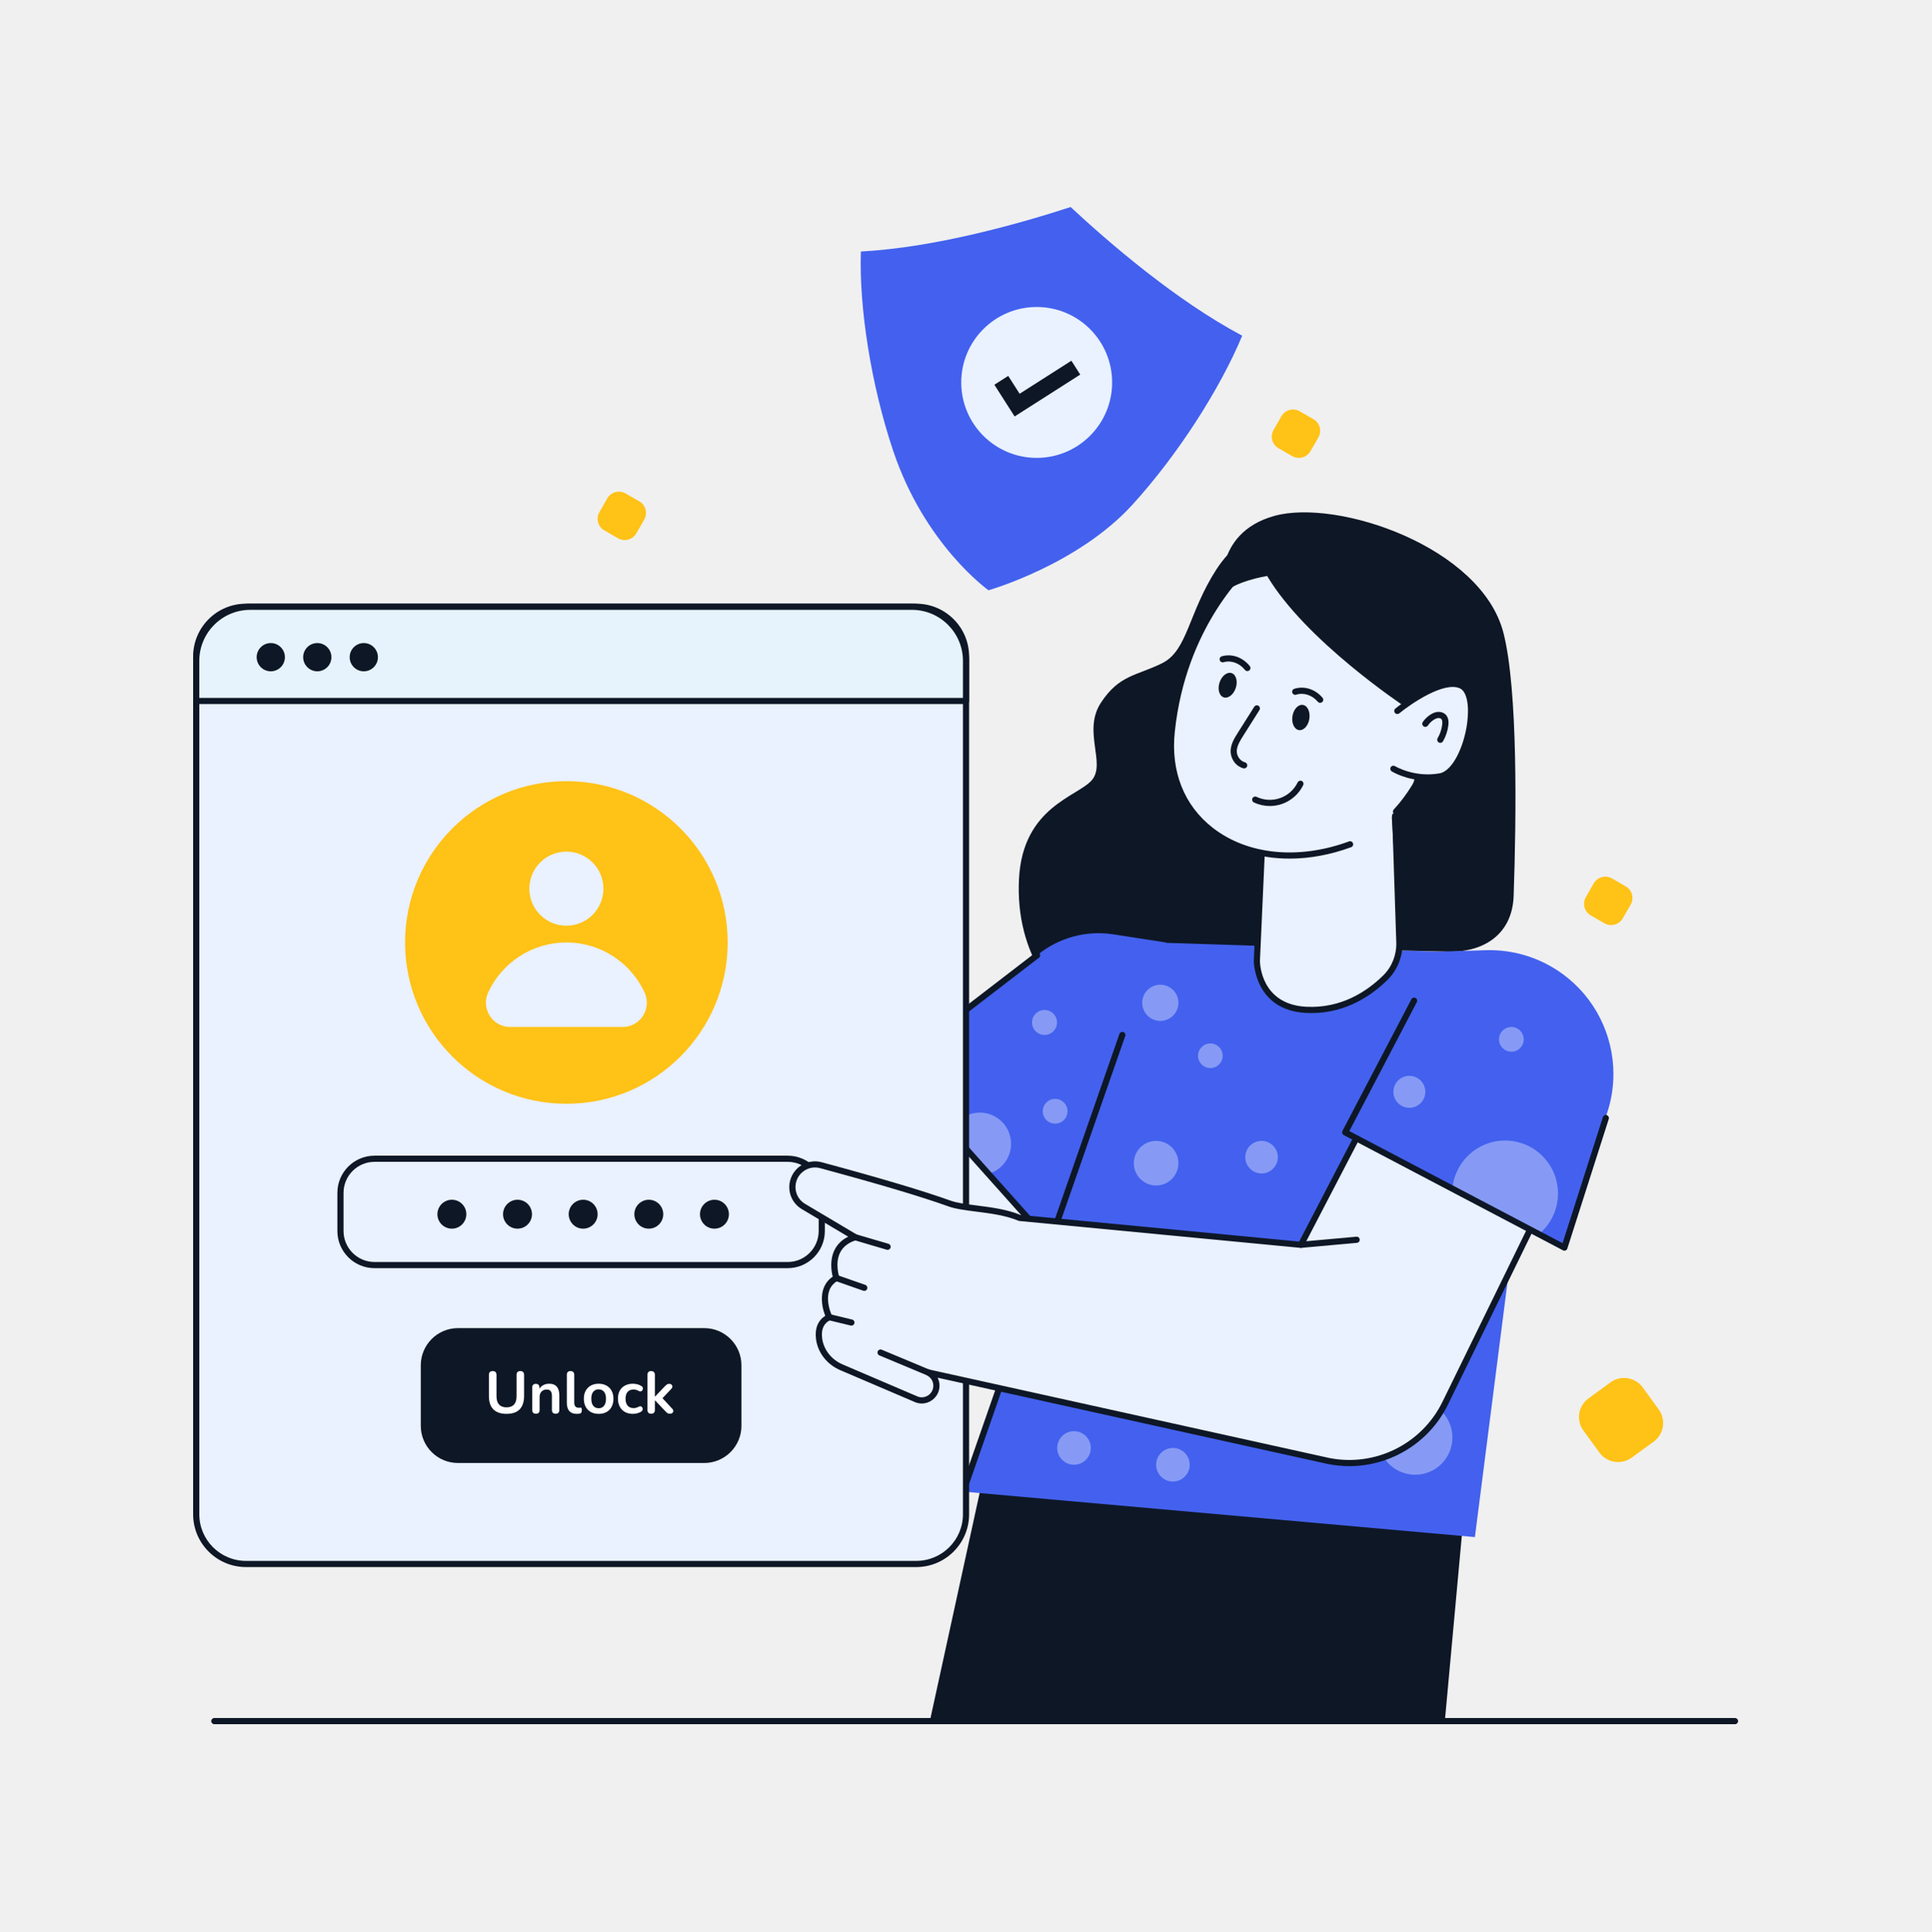
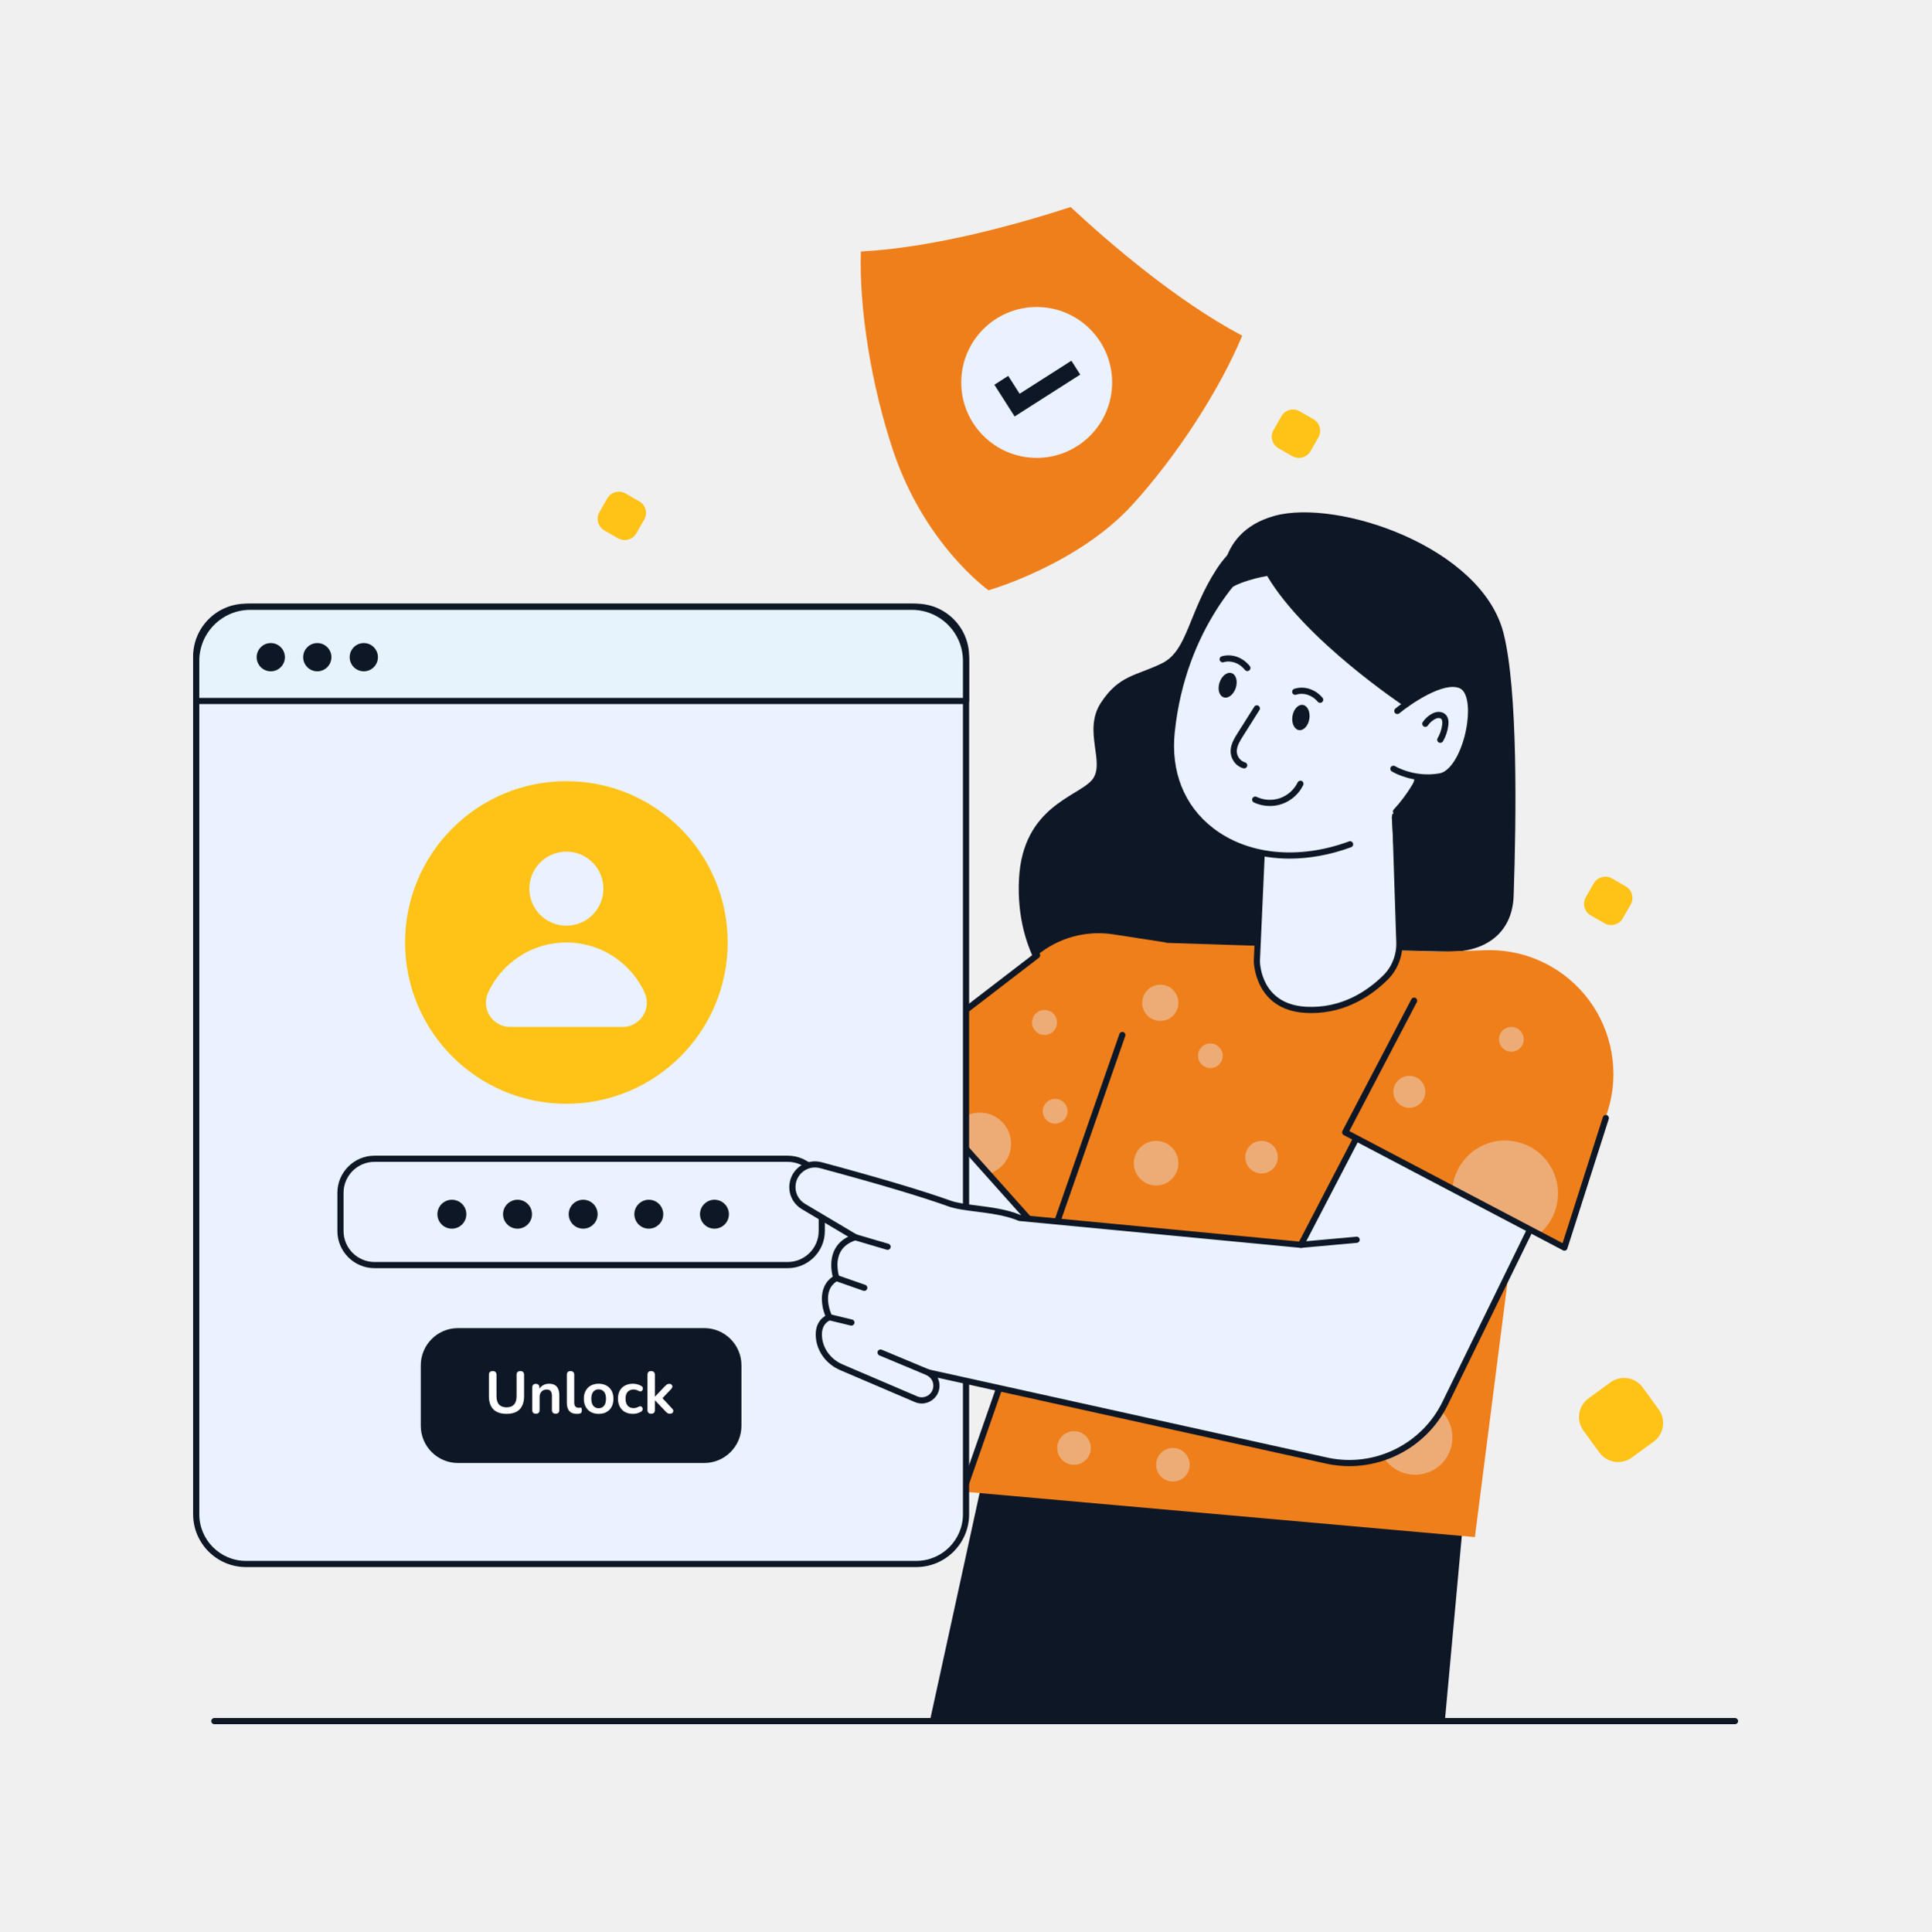
<svg xmlns="http://www.w3.org/2000/svg" width="522" height="522" viewBox="0 0 522 522" fill="none">
  <path d="M468.967 466.041H57.927C57.468 466.041 57.094 465.667 57.094 465.208C57.094 464.749 57.468 464.375 57.927 464.375H468.967C469.426 464.375 469.8 464.749 469.8 465.208C469.8 465.667 469.426 466.041 468.967 466.041Z" fill="#0E1726" />
  <path d="M350.082 139.435C350.082 139.435 336.485 142.015 328.822 153.852C321.159 165.689 321.036 175.839 314.115 179.263C307.193 182.687 302.495 182.385 297.553 189.973C292.608 197.56 298.912 206.211 295.204 210.765C291.495 215.319 276.416 217.897 275.426 237.627C274.436 257.356 284.697 273.14 302.618 280.425C320.541 287.71 374.679 260.088 374.679 260.088L358.735 165.842L350.082 139.435Z" fill="#0E1726" />
  <path d="M263.447 275.762L234.422 299.02L205.442 185.851L146.49 195.817L183.71 343.016C187.408 357.643 197.955 369.578 212.017 375.048C228.168 381.331 246.469 378.141 259.54 366.765L308.734 323.955" fill="#EAF1FF" />
  <path d="M228.966 379.07C223.167 379.07 217.325 378.005 211.717 375.823C197.433 370.267 186.661 358.077 182.905 343.219L145.682 196.019C145.625 195.794 145.665 195.554 145.792 195.359C145.92 195.165 146.122 195.032 146.352 194.994L205.305 185.028C205.728 184.957 206.144 185.222 206.25 185.642L234.91 297.561L262.927 275.111C263.284 274.825 263.81 274.881 264.098 275.24C264.387 275.599 264.328 276.123 263.969 276.411L234.944 299.67C234.722 299.847 234.426 299.897 234.159 299.81C233.889 299.72 233.685 299.501 233.616 299.225L204.826 186.799L147.521 196.485L184.521 342.81C188.145 357.146 198.537 368.908 212.32 374.27C228.235 380.461 246.117 377.341 258.995 366.135L308.189 323.325C308.533 323.022 309.061 323.059 309.364 323.406C309.667 323.753 309.629 324.279 309.283 324.582L260.09 367.392C251.282 375.055 240.212 379.07 228.966 379.07Z" fill="#0E1726" />
-   <path d="M327.175 285.897L295.692 349.22L267.164 317.269L257.054 305.948L241.235 288.24L280.328 258.202C286.073 253.468 293.56 251.403 300.925 252.547L315.133 254.746L327.175 285.897Z" fill="#4361EE" />
+   <path d="M327.175 285.897L295.692 349.22L267.164 317.269L257.054 305.948L241.235 288.24L280.328 258.202C286.073 253.468 293.56 251.403 300.925 252.547L315.133 254.746L327.175 285.897Z" fill="#ef7f1b" />
  <path opacity="0.4" d="M273.284 309.172C273.284 313.027 270.695 316.272 267.162 317.272L257.052 305.951C258.307 302.883 261.328 300.729 264.84 300.729C269.507 300.729 273.284 304.506 273.284 309.172Z" fill="#EAF1FF" />
  <path d="M295.688 350.057C295.452 350.057 295.227 349.957 295.066 349.779L240.607 288.797C240.452 288.624 240.377 288.394 240.398 288.165C240.419 287.933 240.538 287.722 240.72 287.582L279.813 257.544C280.181 257.262 280.703 257.333 280.982 257.696C281.262 258.062 281.193 258.584 280.83 258.866L242.448 288.357L295.49 347.752L326.426 285.532C326.63 285.12 327.127 284.951 327.543 285.156C327.954 285.36 328.123 285.862 327.919 286.273L296.434 349.596C296.31 349.842 296.072 350.013 295.799 350.051C295.761 350.055 295.726 350.057 295.688 350.057Z" fill="#0E1726" />
  <path d="M251.331 465.209L268.435 386.84L396.315 402.093L390.533 465.209H251.331Z" fill="#0E1726" />
-   <path d="M312.079 254.746L396.455 257.483C408.425 257.872 417.462 268.481 415.942 280.362L398.658 415.47L260.336 403.174L312.079 254.746Z" fill="#4361EE" />
+   <path d="M312.079 254.746L396.455 257.483C408.425 257.872 417.462 268.481 415.942 280.362L398.658 415.47L260.336 403.174L312.079 254.746Z" fill="#ef7f1b" />
  <path opacity="0.4" d="M382.511 398.616C388.071 398.616 392.579 394.108 392.579 388.548C392.579 382.987 388.071 378.479 382.511 378.479C376.95 378.479 372.442 382.987 372.442 388.548C372.442 394.108 376.95 398.616 382.511 398.616Z" fill="#EAF1FF" />
  <path d="M260.334 404.003C260.242 404.003 260.15 403.989 260.061 403.957C259.626 403.805 259.397 403.331 259.549 402.897L302.576 279.471C302.727 279.037 303.203 278.807 303.637 278.957C304.071 279.11 304.301 279.584 304.149 280.018L261.121 403.444C261.002 403.788 260.681 404.003 260.334 404.003Z" fill="#0E1726" />
  <path d="M339.722 259.747L341.43 221.62L376.909 214.227L378.239 254.702C378.356 258.25 377.024 261.704 374.504 264.203C370.378 268.293 363.057 273.519 352.924 272.947C339.711 272.204 339.722 259.747 339.722 259.747Z" fill="#EAF1FF" />
  <path d="M354.465 273.826C353.943 273.826 353.415 273.812 352.876 273.78C339.037 272.999 338.889 259.878 338.889 259.747C338.889 259.734 338.889 259.722 338.891 259.711L340.599 221.584C340.615 221.204 340.889 220.883 341.261 220.806L376.74 213.412C376.982 213.36 377.233 213.42 377.425 213.573C377.617 213.725 377.734 213.955 377.742 214.201L379.072 254.677C379.195 258.475 377.746 262.165 375.09 264.798C370.868 268.984 363.936 273.826 354.465 273.826ZM340.555 259.763C340.561 260.442 340.843 271.431 352.97 272.116C362.646 272.657 369.701 267.792 373.919 263.612C376.247 261.304 377.517 258.066 377.408 254.729L376.111 215.243L342.236 222.303L340.555 259.763Z" fill="#0E1726" />
  <path d="M377.333 219.384C394.163 201.2 390.373 171.473 390.373 171.473L339.927 150.391C338.989 151.159 319.968 166.639 316.708 197.782C314.023 223.439 338.611 237.884 364.92 228.212" fill="#EAF1FF" />
  <path d="M348.56 232.077C340.344 232.077 332.742 229.705 326.78 225.065C318.573 218.676 314.701 208.956 315.879 197.694C319.069 167.205 337.317 151.449 339.388 149.753C339.626 149.557 339.964 149.501 340.248 149.62L390.694 170.7C390.97 170.815 391.162 171.068 391.199 171.364C391.237 171.665 394.843 201.69 377.945 219.948C377.63 220.286 377.103 220.305 376.767 219.994C376.429 219.68 376.41 219.154 376.721 218.816C391.941 202.373 389.976 175.91 389.596 172.049L340.071 151.355C336.807 154.153 320.508 169.429 317.535 197.869C316.418 208.537 320.065 217.728 327.804 223.752C337.212 231.075 350.98 232.449 364.632 227.431C365.062 227.27 365.542 227.494 365.701 227.926C365.859 228.358 365.638 228.836 365.206 228.995C359.589 231.06 353.943 232.077 348.56 232.077Z" fill="#0E1726" />
  <path d="M379.46 190.812C379.46 190.812 352.826 173.126 342.505 155.673C342.505 155.673 332.904 157.241 330.484 160.83C330.484 160.83 327.48 144.139 344.478 139.434C361.476 134.73 400.478 147.782 406.398 171.153C410.29 186.521 409.874 220.616 409.131 242.164C408.772 252.623 400.869 257.774 390.42 257.195L378.398 256.897L376.193 220.789C385.626 212.159 383.246 201.6 379.46 190.812Z" fill="#0E1726" />
  <path d="M334.029 185.925C334.615 184.115 334.105 182.329 332.891 181.936C331.676 181.543 330.217 182.691 329.63 184.502C329.044 186.312 329.554 188.098 330.768 188.491C331.983 188.884 333.443 187.736 334.029 185.925Z" fill="#0E1726" />
  <path d="M330.484 178.192C332.84 177.505 335.471 178.438 337.158 180.555L330.484 178.192Z" fill="#EAF1FF" />
  <path d="M337.158 181.391C336.914 181.391 336.672 181.282 336.507 181.077C335.026 179.219 332.754 178.401 330.719 178.994C330.274 179.123 329.815 178.868 329.685 178.428C329.556 177.985 329.81 177.524 330.251 177.394C332.94 176.611 335.907 177.649 337.81 180.04C338.096 180.399 338.037 180.923 337.676 181.211C337.523 181.33 337.34 181.391 337.158 181.391Z" fill="#0E1726" />
  <path d="M353.911 194.297C354.206 192.417 353.423 190.733 352.162 190.535C350.901 190.337 349.639 191.7 349.344 193.58C349.049 195.46 349.832 197.144 351.093 197.342C352.354 197.54 353.616 196.177 353.911 194.297Z" fill="#0E1726" />
  <path d="M350.093 186.978C352.427 186.22 355.083 187.072 356.835 189.137L350.093 186.978Z" fill="#EAF1FF" />
  <path d="M356.833 189.97C356.597 189.97 356.363 189.87 356.198 189.676C354.662 187.863 352.363 187.116 350.35 187.769C349.909 187.913 349.444 187.671 349.302 187.235C349.16 186.796 349.398 186.326 349.836 186.184C352.499 185.32 355.497 186.268 357.47 188.598C357.767 188.949 357.725 189.475 357.372 189.772C357.215 189.905 357.025 189.97 356.833 189.97Z" fill="#0E1726" />
  <path d="M377.688 192.167C377.688 192.167 389.27 182.65 394.974 185.316C400.679 187.982 396.415 208.593 389.207 209.86C382 211.128 376.623 207.798 376.623 207.798" fill="#EAF1FF" />
  <path d="M385.885 210.982C380.265 210.982 376.379 208.623 376.187 208.504C375.794 208.261 375.675 207.75 375.917 207.357C376.16 206.965 376.675 206.846 377.064 207.086C377.116 207.117 382.284 210.23 389.068 209.038C392.719 208.397 395.751 201.609 396.57 195.42C397.209 190.591 396.447 186.922 394.626 186.07C390.333 184.066 381.329 190.257 378.22 192.81C377.865 193.1 377.339 193.05 377.047 192.695C376.755 192.34 376.807 191.814 377.162 191.522C377.65 191.119 389.22 181.706 395.332 184.56C397.902 185.761 398.981 189.904 398.223 195.637C397.315 202.496 393.979 209.867 389.358 210.679C388.14 210.892 386.98 210.982 385.885 210.982Z" fill="#0E1726" />
  <path d="M389.306 200.786C389.164 200.786 389.02 200.748 388.886 200.673C388.489 200.441 388.354 199.932 388.585 199.533C389.239 198.412 389.667 197.14 389.819 195.854C389.911 195.107 389.828 194.595 389.575 194.334C389.396 194.15 389.074 194.054 388.736 194.083C388.391 194.115 388.011 194.261 387.579 194.532C386.936 194.933 386.372 195.476 385.948 196.1C385.689 196.48 385.172 196.581 384.792 196.322C384.412 196.063 384.311 195.545 384.572 195.165C385.126 194.351 385.861 193.645 386.698 193.121C387.358 192.707 387.978 192.48 388.592 192.426C389.419 192.352 390.243 192.63 390.774 193.175C391.404 193.825 391.634 194.766 391.477 196.057C391.298 197.564 390.797 199.059 390.03 200.375C389.874 200.638 389.594 200.786 389.306 200.786Z" fill="#0E1726" />
  <path d="M339.722 191.476C338.254 193.8 336.786 196.123 335.318 198.447C334.433 199.848 333.529 201.31 333.464 202.92C333.399 204.53 334.431 206.334 336.295 206.866" fill="#EAF1FF" />
  <path d="M336.296 207.699C336.221 207.699 336.143 207.689 336.066 207.668C333.711 206.995 332.556 204.755 332.631 202.886C332.707 201.024 333.719 199.418 334.615 198.002L339.016 191.031C339.263 190.642 339.777 190.525 340.165 190.772C340.555 191.018 340.67 191.532 340.424 191.92L336.022 198.892C335.239 200.13 334.352 201.535 334.296 202.953C334.247 204.139 335.012 205.634 336.523 206.064C336.966 206.19 337.223 206.651 337.095 207.094C336.993 207.459 336.659 207.699 336.296 207.699Z" fill="#0E1726" />
  <path d="M343.236 217.858C341.752 217.858 340.269 217.535 338.918 216.891C338.503 216.693 338.325 216.196 338.524 215.781C338.722 215.365 339.215 215.188 339.634 215.386C341.614 216.328 343.934 216.449 345.999 215.724C348.064 215 349.799 213.452 350.753 211.481C350.953 211.068 351.45 210.895 351.866 211.095C352.279 211.296 352.453 211.795 352.252 212.208C351.106 214.572 349.028 216.426 346.55 217.296C345.483 217.672 344.357 217.858 343.236 217.858Z" fill="#0E1726" />
  <path d="M247.67 164.008H66.474C59.051 164.008 53.033 170.025 53.033 177.448V409.296C53.033 416.718 59.051 422.736 66.474 422.736H247.672C255.095 422.736 261.113 416.718 261.113 409.296V177.448C261.111 170.025 255.093 164.008 247.67 164.008Z" fill="#EAF1FF" />
  <path d="M247.67 423.569H66.474C58.604 423.569 52.2 417.167 52.2 409.296V177.448C52.2 169.579 58.604 163.175 66.474 163.175H247.672C255.542 163.175 261.946 169.577 261.946 177.448V409.296C261.944 417.167 255.54 423.569 247.67 423.569ZM66.474 164.841C59.523 164.841 53.868 170.495 53.868 177.446V409.294C53.868 416.245 59.525 421.899 66.474 421.899H247.672C254.623 421.899 260.28 416.245 260.28 409.294V177.448C260.28 170.497 254.623 164.843 247.672 164.843H66.474V164.841Z" fill="#0E1726" />
  <path d="M246.495 164.008H67.649C59.577 164.008 53.033 170.552 53.033 178.624V189.471H261.111V178.624C261.111 170.554 254.567 164.008 246.495 164.008Z" fill="#E6F3FC" />
  <path d="M261.111 190.304H53.033C52.574 190.304 52.2 189.93 52.2 189.471V178.624C52.2 170.105 59.13 163.175 67.649 163.175H246.493C255.012 163.175 261.942 170.105 261.942 178.624V189.471C261.944 189.933 261.57 190.304 261.111 190.304ZM53.866 188.638H260.278V178.624C260.278 171.024 254.095 164.841 246.495 164.841H67.649C60.049 164.841 53.866 171.024 53.866 178.624V188.638Z" fill="#0E1726" />
  <path d="M73.191 181.451C75.299 181.451 77.008 179.742 77.008 177.634C77.008 175.526 75.299 173.817 73.191 173.817C71.083 173.817 69.374 175.526 69.374 177.634C69.374 179.742 71.083 181.451 73.191 181.451Z" fill="#0E1726" />
  <path d="M85.763 181.451C87.871 181.451 89.579 179.742 89.579 177.634C89.579 175.526 87.871 173.817 85.763 173.817C83.655 173.817 81.946 175.526 81.946 177.634C81.946 179.742 83.655 181.451 85.763 181.451Z" fill="#0E1726" />
  <path d="M98.332 181.451C100.44 181.451 102.149 179.742 102.149 177.634C102.149 175.526 100.44 173.817 98.332 173.817C96.225 173.817 94.516 175.526 94.516 177.634C94.516 179.742 96.225 181.451 98.332 181.451Z" fill="#0E1726" />
  <path d="M153.088 298.346C177.167 298.346 196.687 278.825 196.687 254.746C196.687 230.667 177.167 211.146 153.088 211.146C129.008 211.146 109.488 230.667 109.488 254.746C109.488 278.825 129.008 298.346 153.088 298.346Z" fill="#FFC216" />
  <path d="M153.088 250.213C158.618 250.213 163.1 245.731 163.1 240.201C163.1 234.672 158.618 230.189 153.088 230.189C147.559 230.189 143.076 234.672 143.076 240.201C143.076 245.731 147.559 250.213 153.088 250.213Z" fill="#EAF1FF" />
  <path d="M168.278 277.585C173.089 277.585 176.242 272.584 174.212 268.224C170.51 260.265 162.444 254.746 153.086 254.746C143.727 254.746 135.664 260.265 131.959 268.224C129.93 272.586 133.085 277.585 137.893 277.585H168.278Z" fill="#EAF1FF" />
  <path d="M212.907 313.204H101.237C96.148 313.204 92.024 317.328 92.024 322.416V332.733C92.024 337.822 96.15 341.945 101.237 341.945H212.905C217.993 341.945 222.117 337.822 222.117 332.733V322.416C222.119 317.328 217.996 313.204 212.907 313.204Z" fill="#EAF1FF" />
  <path d="M212.907 342.779H101.237C95.697 342.779 91.191 338.273 91.191 332.733V322.416C91.191 316.877 95.697 312.371 101.237 312.371H212.905C218.445 312.371 222.953 316.877 222.953 322.416V332.733C222.953 338.273 218.447 342.779 212.907 342.779ZM101.237 314.037C96.616 314.037 92.858 317.796 92.858 322.416V332.733C92.858 337.354 96.616 341.112 101.237 341.112H212.905C217.526 341.112 221.286 337.354 221.286 332.733V322.416C221.286 317.796 217.528 314.037 212.905 314.037H101.237Z" fill="#0E1726" />
  <path d="M190.36 359.814H123.783C118.695 359.814 114.571 363.938 114.571 369.027V385.392C114.571 390.481 118.695 394.605 123.783 394.605H190.36C195.449 394.605 199.573 390.479 199.573 385.392V369.027C199.573 363.938 195.449 359.814 190.36 359.814Z" fill="#0E1726" />
  <path d="M136.92 382.16C136.141 382.16 135.453 382.058 134.856 381.856C134.269 381.653 133.773 381.354 133.368 380.96C132.963 380.554 132.659 380.053 132.456 379.456C132.253 378.858 132.152 378.165 132.152 377.376V371.632C132.152 371.28 132.237 371.018 132.408 370.848C132.589 370.677 132.845 370.592 133.176 370.592C133.507 370.592 133.757 370.677 133.928 370.848C134.109 371.018 134.2 371.28 134.2 371.632V377.36C134.2 378.373 134.429 379.136 134.888 379.648C135.357 380.149 136.035 380.4 136.92 380.4C137.805 380.4 138.477 380.149 138.936 379.648C139.395 379.136 139.624 378.373 139.624 377.36V371.632C139.624 371.28 139.709 371.018 139.88 370.848C140.061 370.677 140.317 370.592 140.648 370.592C140.968 370.592 141.213 370.677 141.384 370.848C141.565 371.018 141.656 371.28 141.656 371.632V377.376C141.656 378.421 141.475 379.301 141.112 380.016C140.76 380.73 140.232 381.269 139.528 381.632C138.824 381.984 137.955 382.16 136.92 382.16Z" fill="white" />
  <path d="M144.844 382.128C144.524 382.128 144.279 382.042 144.108 381.872C143.938 381.69 143.852 381.434 143.852 381.104V375.056C143.852 374.725 143.938 374.474 144.108 374.304C144.279 374.133 144.519 374.048 144.828 374.048C145.138 374.048 145.378 374.133 145.548 374.304C145.719 374.474 145.804 374.725 145.804 375.056V376.144L145.628 375.744C145.863 375.178 146.226 374.752 146.716 374.464C147.218 374.165 147.783 374.016 148.412 374.016C149.042 374.016 149.559 374.133 149.964 374.368C150.37 374.602 150.674 374.96 150.876 375.44C151.079 375.909 151.18 376.506 151.18 377.232V381.104C151.18 381.434 151.095 381.69 150.924 381.872C150.754 382.042 150.508 382.128 150.188 382.128C149.868 382.128 149.618 382.042 149.436 381.872C149.266 381.69 149.18 381.434 149.18 381.104V377.328C149.18 376.72 149.063 376.277 148.828 376C148.604 375.722 148.252 375.584 147.772 375.584C147.186 375.584 146.716 375.77 146.364 376.144C146.023 376.506 145.852 376.992 145.852 377.6V381.104C145.852 381.786 145.516 382.128 144.844 382.128Z" fill="white" />
  <path d="M155.884 382.16C154.998 382.16 154.332 381.909 153.884 381.408C153.436 380.896 153.212 380.149 153.212 379.168V371.6C153.212 371.269 153.297 371.018 153.468 370.848C153.638 370.677 153.884 370.592 154.204 370.592C154.524 370.592 154.769 370.677 154.94 370.848C155.121 371.018 155.212 371.269 155.212 371.6V379.072C155.212 379.562 155.313 379.925 155.516 380.16C155.729 380.394 156.028 380.512 156.412 380.512C156.497 380.512 156.577 380.512 156.652 380.512C156.726 380.501 156.801 380.49 156.876 380.48C157.025 380.458 157.126 380.501 157.18 380.608C157.233 380.704 157.26 380.906 157.26 381.216C157.26 381.482 157.206 381.69 157.1 381.84C156.993 381.989 156.817 382.08 156.572 382.112C156.465 382.122 156.353 382.133 156.236 382.144C156.118 382.154 156.001 382.16 155.884 382.16Z" fill="white" />
  <path d="M161.811 382.16C161 382.16 160.296 381.994 159.699 381.664C159.102 381.333 158.638 380.864 158.307 380.256C157.976 379.637 157.811 378.912 157.811 378.08C157.811 377.45 157.902 376.89 158.083 376.4C158.275 375.898 158.547 375.472 158.899 375.12C159.251 374.757 159.672 374.485 160.163 374.304C160.654 374.112 161.203 374.016 161.811 374.016C162.622 374.016 163.326 374.181 163.923 374.512C164.52 374.842 164.984 375.312 165.315 375.92C165.646 376.528 165.811 377.248 165.811 378.08C165.811 378.709 165.715 379.274 165.523 379.776C165.342 380.277 165.075 380.709 164.723 381.072C164.371 381.424 163.95 381.696 163.459 381.888C162.968 382.069 162.419 382.16 161.811 382.16ZM161.811 380.64C162.206 380.64 162.552 380.544 162.851 380.352C163.15 380.16 163.379 379.877 163.539 379.504C163.71 379.12 163.795 378.645 163.795 378.08C163.795 377.226 163.614 376.592 163.251 376.176C162.888 375.749 162.408 375.536 161.811 375.536C161.416 375.536 161.07 375.632 160.771 375.824C160.472 376.005 160.238 376.288 160.067 376.672C159.907 377.045 159.827 377.514 159.827 378.08C159.827 378.922 160.008 379.562 160.371 380C160.734 380.426 161.214 380.64 161.811 380.64Z" fill="white" />
  <path d="M171.078 382.16C170.256 382.16 169.542 381.994 168.934 381.664C168.326 381.322 167.856 380.842 167.526 380.224C167.195 379.605 167.03 378.88 167.03 378.048C167.03 377.418 167.12 376.858 167.302 376.368C167.494 375.866 167.766 375.445 168.118 375.104C168.47 374.752 168.896 374.485 169.398 374.304C169.899 374.112 170.459 374.016 171.078 374.016C171.43 374.016 171.808 374.064 172.214 374.16C172.63 374.256 173.019 374.416 173.382 374.64C173.552 374.746 173.664 374.874 173.718 375.024C173.771 375.173 173.782 375.328 173.75 375.488C173.718 375.637 173.648 375.77 173.542 375.888C173.446 375.994 173.323 376.064 173.174 376.096C173.024 376.117 172.859 376.08 172.678 375.984C172.443 375.845 172.203 375.744 171.958 375.68C171.712 375.605 171.478 375.568 171.254 375.568C170.902 375.568 170.592 375.626 170.326 375.744C170.059 375.85 169.83 376.01 169.638 376.224C169.456 376.426 169.318 376.682 169.222 376.992C169.126 377.301 169.078 377.658 169.078 378.064C169.078 378.853 169.264 379.477 169.638 379.936C170.022 380.384 170.56 380.608 171.254 380.608C171.478 380.608 171.707 380.576 171.942 380.512C172.187 380.448 172.432 380.346 172.678 380.208C172.859 380.112 173.019 380.08 173.158 380.112C173.307 380.144 173.43 380.218 173.526 380.336C173.622 380.442 173.68 380.576 173.702 380.736C173.723 380.885 173.702 381.034 173.638 381.184C173.584 381.333 173.478 381.456 173.318 381.552C172.966 381.765 172.592 381.92 172.198 382.016C171.803 382.112 171.43 382.16 171.078 382.16Z" fill="white" />
  <path d="M176.001 382.128C175.681 382.128 175.435 382.042 175.265 381.872C175.094 381.69 175.009 381.434 175.009 381.104V371.6C175.009 371.269 175.094 371.018 175.265 370.848C175.435 370.677 175.681 370.592 176.001 370.592C176.321 370.592 176.566 370.677 176.737 370.848C176.918 371.018 177.009 371.269 177.009 371.6V377.504H177.041L179.681 374.72C179.894 374.506 180.081 374.341 180.241 374.224C180.401 374.106 180.619 374.048 180.897 374.048C181.174 374.048 181.382 374.122 181.521 374.272C181.67 374.41 181.745 374.581 181.745 374.784C181.745 374.986 181.649 375.189 181.457 375.392L178.673 378.336V377.504L181.729 380.8C181.921 381.002 182.006 381.21 181.985 381.424C181.974 381.626 181.889 381.797 181.729 381.936C181.569 382.064 181.366 382.128 181.121 382.128C180.822 382.128 180.582 382.069 180.401 381.952C180.23 381.834 180.038 381.658 179.825 381.424L177.041 378.512H177.009V381.104C177.009 381.786 176.673 382.128 176.001 382.128Z" fill="white" />
  <path d="M190.361 395.44H123.783C118.244 395.44 113.736 390.934 113.736 385.395V369.029C113.736 363.489 118.242 358.983 123.783 358.983H190.359C195.898 358.983 200.406 363.489 200.406 369.029V385.395C200.406 390.932 195.9 395.44 190.361 395.44ZM123.783 360.648C119.163 360.648 115.402 364.406 115.402 369.027V385.392C115.402 390.013 119.16 393.772 123.783 393.772H190.359C194.979 393.772 198.74 390.013 198.74 385.392V369.027C198.74 364.406 194.981 360.648 190.359 360.648H123.783Z" fill="#0E1726" />
  <path d="M178.752 326.236C179.829 328.113 179.196 330.502 177.319 331.579C175.453 332.656 173.064 332.024 171.987 330.147C170.909 328.28 171.542 325.891 173.419 324.814C175.286 323.724 177.672 324.369 178.752 326.236Z" fill="#0E1726" />
  <path d="M161.01 326.236C162.087 328.113 161.454 330.502 159.577 331.579C157.711 332.656 155.322 332.024 154.245 330.147C153.157 328.28 153.8 325.891 155.666 324.814C157.544 323.724 159.932 324.369 161.01 326.236Z" fill="#0E1726" />
  <path d="M195.07 331.579C193.192 332.656 190.804 332.024 189.726 330.147C188.649 328.28 189.282 325.891 191.159 324.814C193.025 323.726 195.414 324.369 196.491 326.236C197.581 328.113 196.936 330.502 195.07 331.579Z" fill="#0E1726" />
  <path d="M125.527 326.236C126.604 328.113 125.959 330.502 124.094 331.579C122.227 332.656 119.839 332.024 118.751 330.147C117.674 328.28 118.319 325.891 120.183 324.814C122.05 323.724 124.449 324.369 125.527 326.236Z" fill="#0E1726" />
  <path d="M143.268 326.236C144.346 328.113 143.713 330.502 141.836 331.579C139.969 332.656 137.58 332.024 136.493 330.147C135.415 328.28 136.058 325.891 137.925 324.814C139.802 323.724 142.191 324.369 143.268 326.236Z" fill="#0E1726" />
  <path d="M376.621 288.43L351.636 336.466L275.616 329.2C275.605 329.2 275.605 329.2 275.605 329.2C269.462 326.59 260.95 326.859 256.64 325.304C246.893 321.794 230.912 317.382 221.875 314.947C218.386 314.008 214.857 316.284 214.262 319.848C213.847 322.335 215.001 324.821 217.171 326.11L231.158 334.422C223.071 336.911 226.059 345.443 226.059 345.443C220.539 348.508 224.126 356.018 224.126 356.018C221.616 357.24 221.115 359.518 221.382 361.75C221.793 365.239 224.193 368.193 227.425 369.571L247.599 378.203C248.111 378.425 248.633 378.525 249.155 378.525C250.844 378.525 252.433 377.424 252.942 375.691C253.441 374.025 252.798 372.236 251.353 371.282L250.898 370.97L359.09 394.899C371.931 397.455 384.875 391.044 390.629 379.291L422.857 313.392L376.621 288.43Z" fill="#EAF1FF" />
  <path d="M364.715 396.289C362.798 396.289 360.863 396.104 358.929 395.717L253.429 372.384C253.974 373.449 254.107 374.712 253.742 375.931C253.147 377.948 251.259 379.358 249.155 379.358C248.499 379.358 247.864 379.226 247.267 378.967L227.097 370.338C223.497 368.803 220.99 365.55 220.553 361.848C220.219 359.056 221.086 356.933 223.061 355.661C221.908 352.746 221.19 347.702 225.08 345.067C224.738 343.73 224.189 340.59 225.598 337.798C226.37 336.27 227.6 335.088 229.269 334.272L216.743 326.828C214.26 325.352 212.963 322.56 213.437 319.712C213.761 317.779 214.891 316.062 216.536 315.006C218.179 313.951 220.203 313.636 222.09 314.145C237.932 318.415 249.65 321.907 256.92 324.523C258.67 325.153 261.274 325.485 264.028 325.838C267.865 326.327 272.208 326.882 275.821 328.392L351.154 335.587L375.878 288.05C375.98 287.851 376.159 287.703 376.37 287.638C376.583 287.574 376.815 287.594 377.011 287.701L423.248 312.663C423.643 312.876 423.797 313.36 423.601 313.761L391.373 379.661C386.332 389.967 375.871 396.287 364.715 396.289ZM250.898 370.137C250.959 370.137 251.017 370.144 251.078 370.156L359.27 394.085C371.699 396.557 384.298 390.326 389.88 378.924L421.755 313.742L376.968 289.563L352.375 336.848C352.218 337.149 351.897 337.324 351.557 337.293L275.537 330.027C275.451 330.018 275.357 329.998 275.28 329.964C271.858 328.511 267.588 327.966 263.821 327.486C260.973 327.122 258.281 326.778 256.358 326.085C249.132 323.483 237.458 320.004 221.66 315.747C220.207 315.354 218.705 315.588 217.442 316.4C216.189 317.204 215.331 318.509 215.087 319.979C214.724 322.145 215.711 324.268 217.597 325.389L231.584 333.702C231.868 333.871 232.025 334.19 231.987 334.516C231.948 334.844 231.72 335.117 231.405 335.213C229.34 335.848 227.891 336.965 227.095 338.533C225.602 341.479 226.836 345.125 226.849 345.163C226.98 345.545 226.819 345.969 226.467 346.165C221.7 348.81 224.75 355.375 224.88 355.655C225.076 356.068 224.903 356.563 224.493 356.762C222.673 357.649 221.925 359.246 222.213 361.645C222.579 364.756 224.702 367.498 227.755 368.799L247.931 377.431C248.322 377.6 248.733 377.685 249.159 377.685C250.531 377.685 251.758 376.767 252.147 375.449C252.544 374.123 252.042 372.726 250.896 371.971L250.431 371.653C250.101 371.428 249.977 371 250.136 370.634C250.268 370.329 250.573 370.137 250.898 370.137Z" fill="#0E1726" />
  <path d="M351.638 337.293C351.212 337.293 350.849 336.967 350.809 336.535C350.767 336.076 351.106 335.673 351.565 335.631L366.619 334.276C367.089 334.234 367.484 334.572 367.524 335.032C367.565 335.491 367.227 335.894 366.768 335.936L351.713 337.291C351.688 337.293 351.663 337.293 351.638 337.293Z" fill="#0E1726" />
  <path d="M250.898 371.81C250.792 371.81 250.683 371.789 250.577 371.746L237.689 366.359C237.263 366.181 237.065 365.692 237.241 365.269C237.42 364.843 237.907 364.644 238.33 364.822L251.218 370.209C251.644 370.386 251.842 370.875 251.667 371.299C251.533 371.618 251.224 371.81 250.898 371.81Z" fill="#0E1726" />
  <path d="M233.608 348.923C233.516 348.923 233.424 348.909 233.332 348.875L225.784 346.23C225.35 346.077 225.122 345.601 225.272 345.167C225.425 344.733 225.899 344.503 226.335 344.656L233.883 347.301C234.318 347.453 234.545 347.93 234.395 348.364C234.274 348.708 233.95 348.923 233.608 348.923Z" fill="#0E1726" />
  <path d="M230.131 358.311C230.066 358.311 229.999 358.303 229.932 358.288L223.923 356.833C223.476 356.724 223.201 356.273 223.309 355.826C223.418 355.379 223.869 355.106 224.316 355.212L230.325 356.668C230.772 356.776 231.047 357.227 230.939 357.674C230.847 358.054 230.507 358.311 230.131 358.311Z" fill="#0E1726" />
  <path d="M239.911 337.826C239.834 337.826 239.755 337.815 239.675 337.792L230.922 335.218C230.482 335.088 230.229 334.625 230.359 334.184C230.488 333.744 230.945 333.489 231.394 333.621L240.147 336.195C240.588 336.325 240.84 336.788 240.711 337.229C240.604 337.59 240.272 337.826 239.911 337.826Z" fill="#0E1726" />
-   <path d="M436.1 290.297C436.1 293.852 435.534 297.45 434.356 300.95L422.858 337.22L415.959 333.6L392.573 321.301L363.59 306.071L389.151 257.235L401.527 256.834C409.004 256.59 416.345 258.855 422.39 263.278C431.178 269.711 436.1 279.832 436.1 290.297Z" fill="#4361EE" />
+   <path d="M436.1 290.297C436.1 293.852 435.534 297.45 434.356 300.95L422.858 337.22L415.959 333.6L392.573 321.301L363.59 306.071L389.151 257.235L401.527 256.834C409.004 256.59 416.345 258.855 422.39 263.278C431.178 269.711 436.1 279.832 436.1 290.297Z" fill="#ef7f1b" />
  <g opacity="0.4">
    <path d="M421.114 322.592C421.114 327.015 419.114 330.969 415.959 333.602L392.573 321.304C393.218 314.006 399.338 308.283 406.805 308.283C414.714 308.283 421.114 314.693 421.114 322.592Z" fill="#EAF1FF" />
  </g>
  <path d="M422.851 338.054C422.718 338.054 422.584 338.022 422.465 337.958L363.208 306.809C362.8 306.596 362.644 306.093 362.857 305.685L381.49 270.091C381.703 269.684 382.204 269.526 382.613 269.741C383.021 269.954 383.179 270.457 382.964 270.866L364.717 305.723L422.359 336.024L433.252 301.948C433.394 301.509 433.859 301.267 434.3 301.407C434.738 301.547 434.981 302.017 434.841 302.455L423.645 337.477C423.57 337.711 423.394 337.901 423.167 337.995C423.066 338.033 422.96 338.054 422.851 338.054Z" fill="#0E1726" />
-   <path d="M267.189 159.548C267.189 159.548 249.973 147.356 241.408 121.814C235.466 104.093 232.173 83.211 232.691 67.981C252.938 66.914 276.144 60.274 289.388 55.958C299.586 65.452 317.846 81.244 335.765 90.736C329.71 105.264 318.263 123.041 306.122 136.386C291.28 152.697 267.189 159.548 267.189 159.548Z" fill="#4361EE" />
+   <path d="M267.189 159.548C267.189 159.548 249.973 147.356 241.408 121.814C235.466 104.093 232.173 83.211 232.691 67.981C252.938 66.914 276.144 60.274 289.388 55.958C299.586 65.452 317.846 81.244 335.765 90.736C329.71 105.264 318.263 123.041 306.122 136.386C291.28 152.697 267.189 159.548 267.189 159.548Z" fill="#ef7f1b" />
  <path d="M280.212 123.762C291.474 123.762 300.603 114.633 300.603 103.371C300.603 92.109 291.474 82.98 280.212 82.98C268.95 82.98 259.82 92.109 259.82 103.371C259.82 114.633 268.95 123.762 280.212 123.762Z" fill="#EAF1FF" />
  <path d="M270.645 102.798L274.923 109.499L290.785 99.374" fill="#EAF1FF" />
  <path d="M274.246 112.566L268.773 103.993L272.517 101.602L275.599 106.429L289.589 97.501L291.982 101.247L274.246 112.566Z" fill="#0E1726" />
  <path d="M446.982 389.664L441.032 393.999C438.238 396.016 434.344 395.404 432.323 392.631L427.986 386.681C425.965 383.906 426.576 380.012 429.349 377.992L435.304 373.637C438.079 371.616 441.971 372.227 444.013 375.005L448.346 380.976C450.369 383.749 449.757 387.643 446.982 389.664Z" fill="#FFC216" />
  <path d="M440.758 244.517L438.627 248.225C437.622 249.956 435.411 250.553 433.682 249.561L429.974 247.43C428.245 246.436 427.648 244.225 428.642 242.498L430.77 238.777C431.763 237.048 433.972 236.451 435.714 237.441L439.426 239.583C441.153 240.579 441.75 242.788 440.758 244.517Z" fill="#FFC216" />
  <path d="M174.131 140.45L171.999 144.158C170.995 145.889 168.784 146.486 167.055 145.494L163.347 143.362C161.618 142.368 161.02 140.157 162.014 138.43L164.142 134.71C165.136 132.981 167.345 132.384 169.086 133.373L172.799 135.516C174.528 136.509 175.125 138.721 174.131 140.45Z" fill="#FFC216" />
  <path d="M356.352 118.241L354.22 121.95C353.216 123.681 351.005 124.278 349.276 123.286L345.568 121.154C343.839 120.16 343.242 117.949 344.236 116.222L346.363 112.502C347.357 110.773 349.566 110.176 351.308 111.165L355.02 113.308C356.749 114.301 357.346 116.513 356.352 118.241Z" fill="#FFC216" />
  <g opacity="0.4">
    <path d="M408.515 284.271C410.361 284.271 411.858 282.774 411.858 280.928C411.858 279.082 410.361 277.585 408.515 277.585C406.669 277.585 405.172 279.082 405.172 280.928C405.172 282.774 406.669 284.271 408.515 284.271Z" fill="#EAF1FF" />
  </g>
  <g opacity="0.4">
    <path d="M380.941 299.432C383.326 299.432 385.259 297.499 385.259 295.114C385.259 292.729 383.326 290.796 380.941 290.796C378.556 290.796 376.623 292.729 376.623 295.114C376.623 297.499 378.556 299.432 380.941 299.432Z" fill="#EAF1FF" />
  </g>
  <g opacity="0.4">
    <path d="M327.155 288.695C328.994 288.695 330.485 287.204 330.485 285.365C330.485 283.525 328.994 282.034 327.155 282.034C325.315 282.034 323.824 283.525 323.824 285.365C323.824 287.204 325.315 288.695 327.155 288.695Z" fill="#EAF1FF" />
  </g>
  <g opacity="0.4">
    <path d="M340.991 317.176C343.42 317.176 345.388 315.207 345.388 312.778C345.388 310.35 343.42 308.381 340.991 308.381C338.562 308.381 336.594 310.35 336.594 312.778C336.594 315.207 338.562 317.176 340.991 317.176Z" fill="#EAF1FF" />
  </g>
  <g opacity="0.4">
    <path d="M312.492 320.433C315.82 320.433 318.518 317.735 318.518 314.407C318.518 311.079 315.82 308.381 312.492 308.381C309.164 308.381 306.466 311.079 306.466 314.407C306.466 317.735 309.164 320.433 312.492 320.433Z" fill="#EAF1FF" />
  </g>
  <g opacity="0.4">
    <path d="M282.328 279.744C284.193 279.744 285.705 278.232 285.705 276.367C285.705 274.503 284.193 272.991 282.328 272.991C280.464 272.991 278.952 274.503 278.952 276.367C278.952 278.232 280.464 279.744 282.328 279.744Z" fill="#EAF1FF" />
  </g>
  <g opacity="0.4">
    <path d="M285.198 303.716C287.047 303.716 288.547 302.216 288.547 300.367C288.547 298.517 287.047 297.018 285.198 297.018C283.348 297.018 281.849 298.517 281.849 300.367C281.849 302.216 283.348 303.716 285.198 303.716Z" fill="#EAF1FF" />
  </g>
  <g opacity="0.4">
    <path d="M290.299 395.916C292.805 395.916 294.836 393.885 294.836 391.379C294.836 388.873 292.805 386.842 290.299 386.842C287.793 386.842 285.762 388.873 285.762 391.379C285.762 393.885 287.793 395.916 290.299 395.916Z" fill="#EAF1FF" />
  </g>
  <g opacity="0.4">
    <path d="M317.031 400.453C319.537 400.453 321.569 398.422 321.569 395.916C321.569 393.41 319.537 391.379 317.031 391.379C314.526 391.379 312.494 393.41 312.494 395.916C312.494 398.422 314.526 400.453 317.031 400.453Z" fill="#EAF1FF" />
  </g>
  <g opacity="0.4">
    <path d="M341.071 364.256C344.673 364.256 347.594 361.335 347.594 357.733C347.594 354.13 344.673 351.21 341.071 351.21C337.468 351.21 334.548 354.13 334.548 357.733C334.548 361.335 337.468 364.256 341.071 364.256Z" fill="#EAF1FF" />
  </g>
  <g opacity="0.4">
    <path d="M313.626 275.948C316.327 275.948 318.518 273.758 318.518 271.056C318.518 268.354 316.327 266.164 313.626 266.164C310.924 266.164 308.733 268.354 308.733 271.056C308.733 273.758 310.924 275.948 313.626 275.948Z" fill="#EAF1FF" />
  </g>
</svg>
